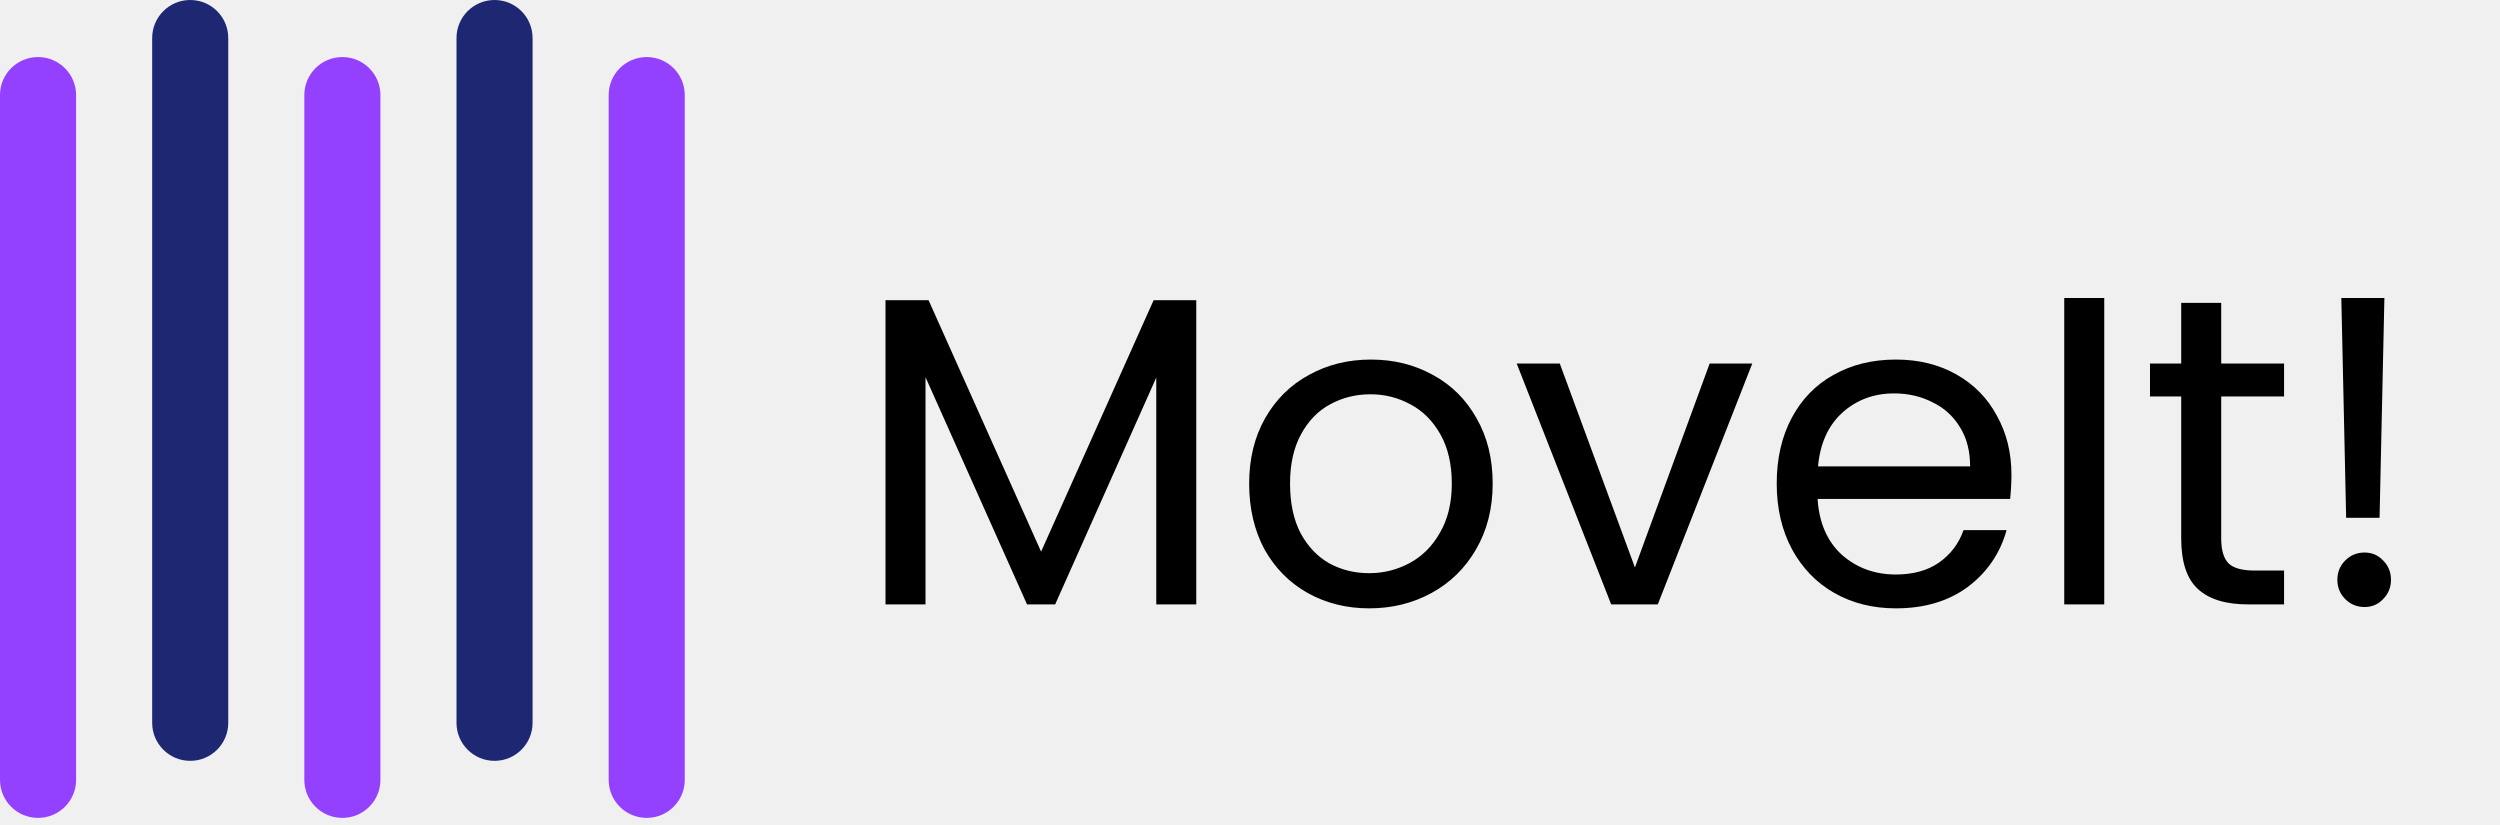
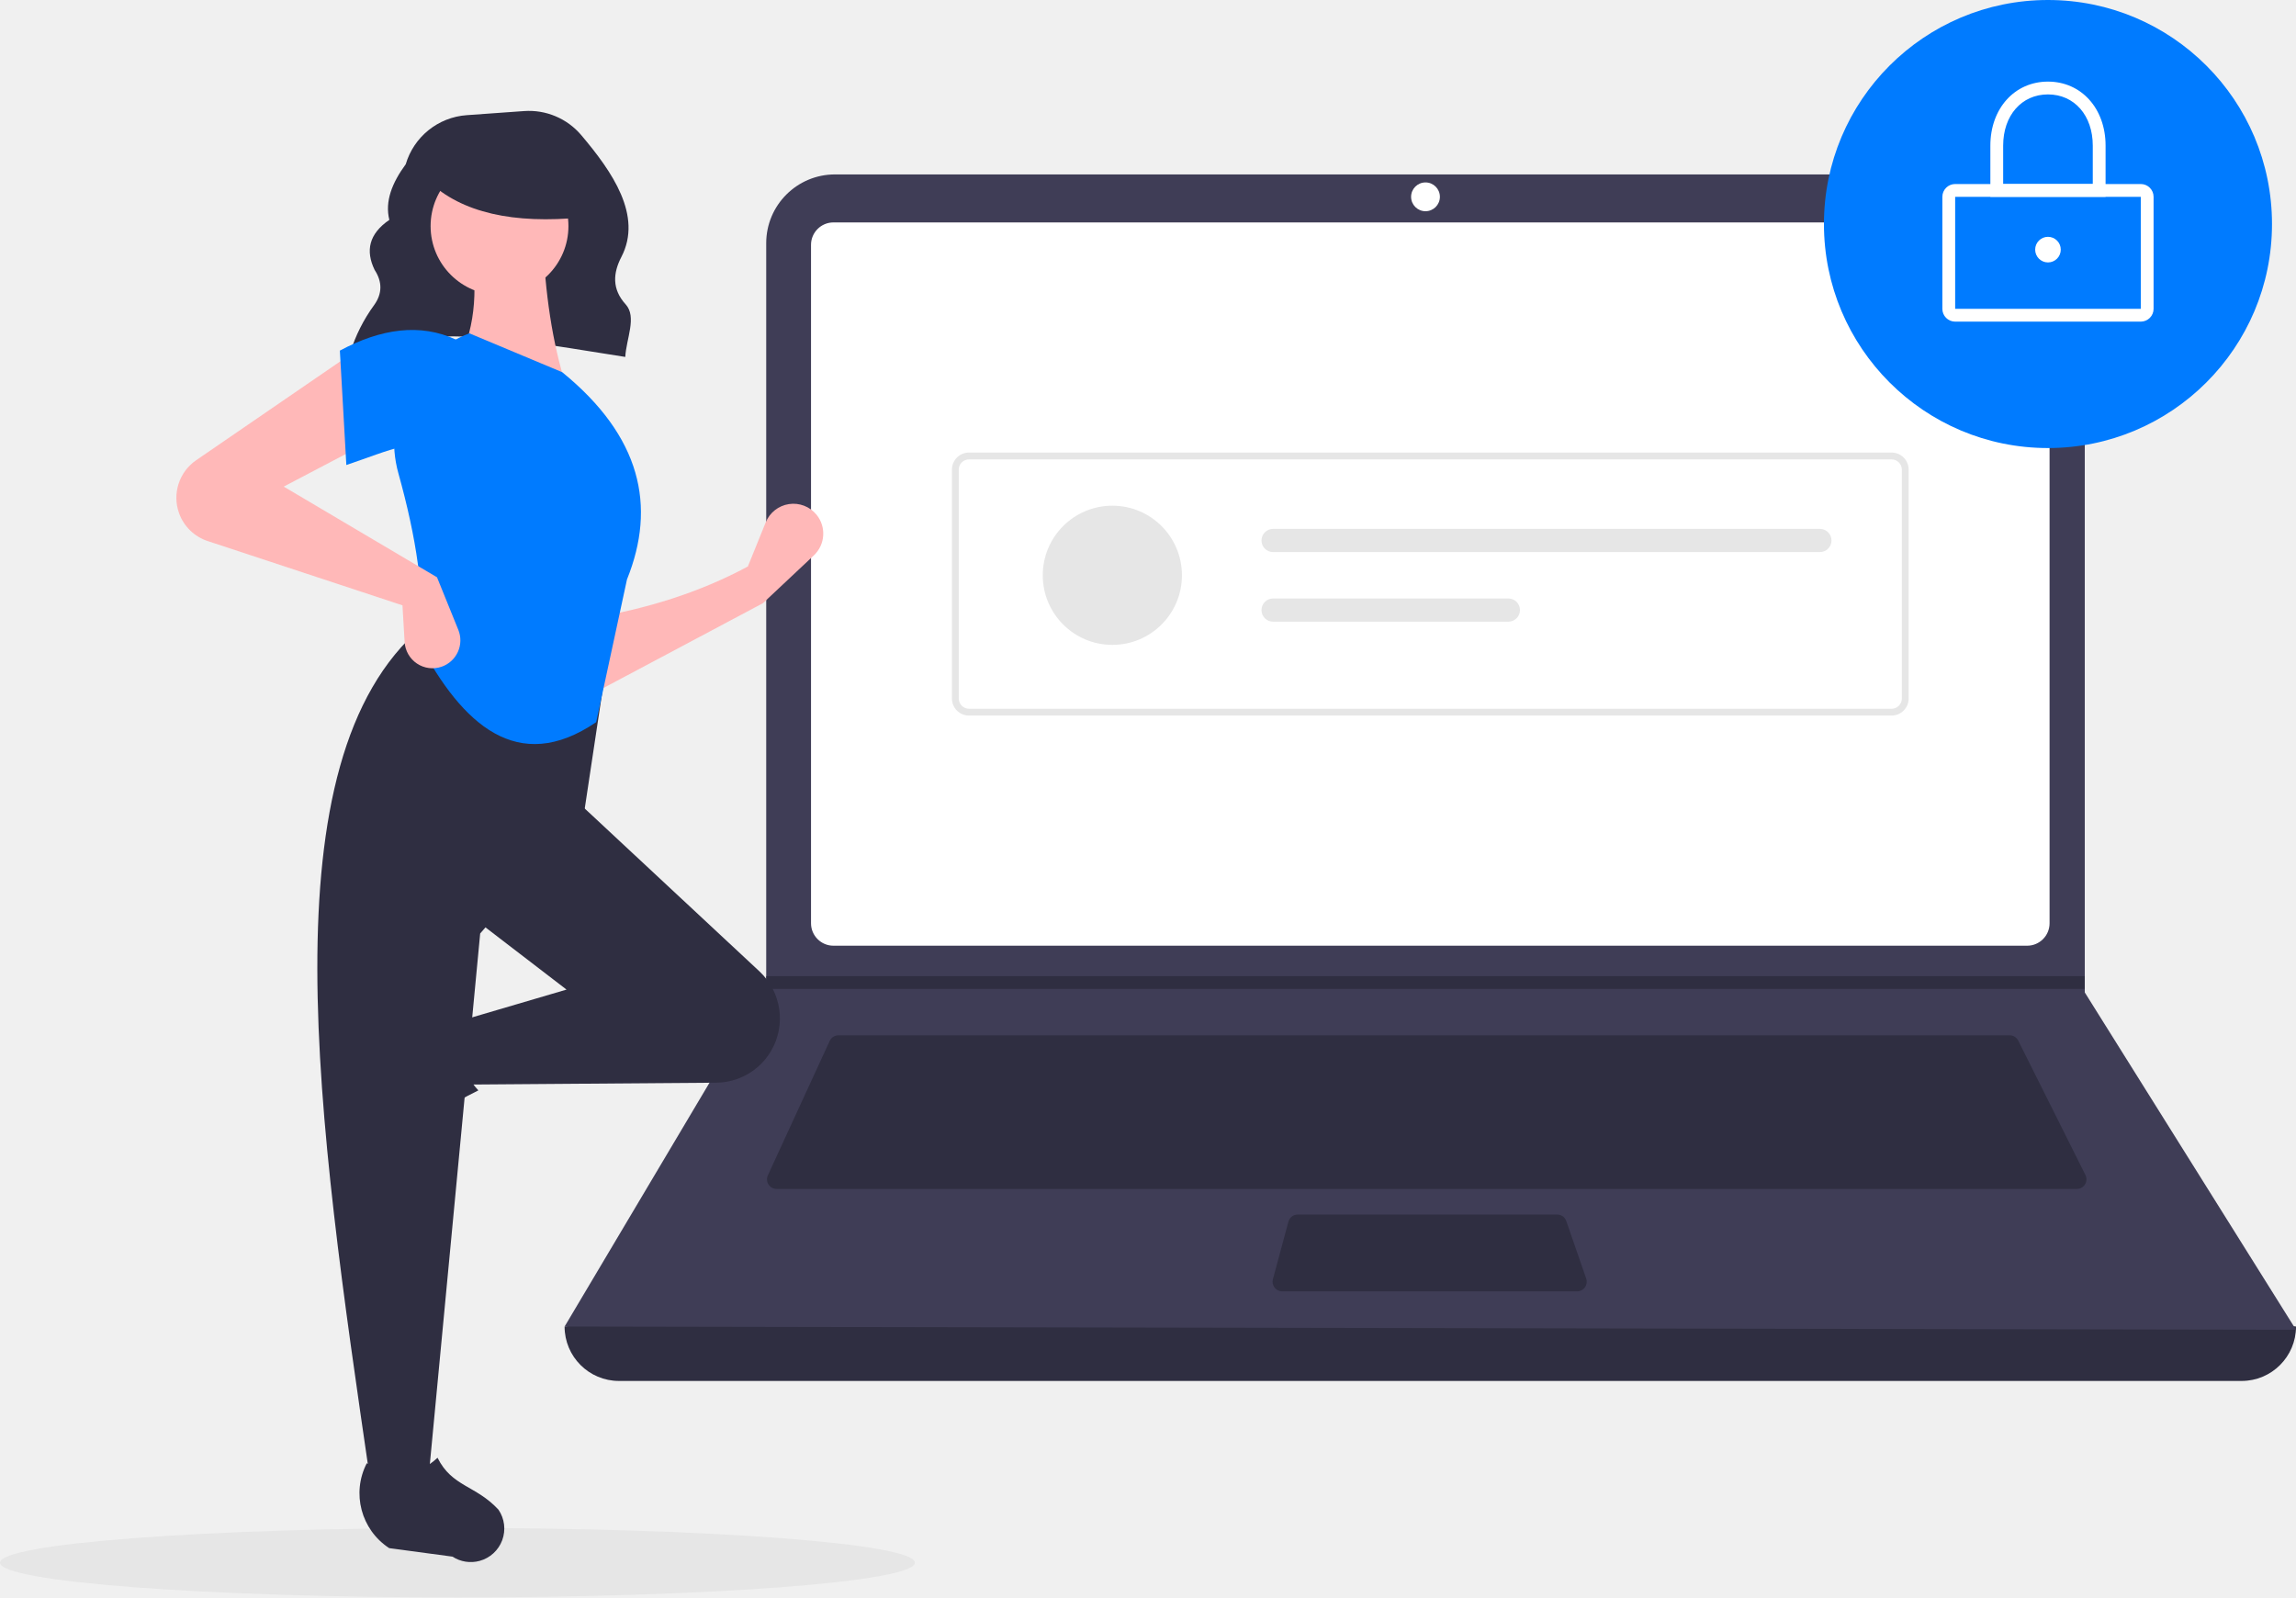
- <svg xmlns="http://www.w3.org/2000/svg" width="182" height="60" viewBox="0 0 182 60" fill="none">
-   <rect y="4.154" width="5.539" height="55.389" rx="2.769" fill="#9440FF" />
-   <rect x="22.155" y="4.154" width="5.539" height="55.389" rx="2.769" fill="#9440FF" />
-   <rect x="44.311" y="4.154" width="5.539" height="55.389" rx="2.769" fill="#9440FF" />
-   <rect x="11.078" width="5.539" height="55.389" rx="2.769" fill="#1E2772" />
-   <rect x="33.233" width="5.539" height="55.389" rx="2.769" fill="#1E2772" />
-   <path d="M87.088 21.856V44H84.176V27.488L76.816 44H74.768L67.376 27.456V44H64.464V21.856H67.6L75.792 40.16L83.984 21.856H87.088ZM99.674 44.288C98.032 44.288 96.538 43.915 95.195 43.168C93.872 42.421 92.826 41.365 92.058 40C91.312 38.613 90.939 37.013 90.939 35.2C90.939 33.408 91.323 31.829 92.091 30.464C92.88 29.077 93.947 28.021 95.29 27.296C96.635 26.549 98.138 26.176 99.802 26.176C101.467 26.176 102.971 26.549 104.315 27.296C105.659 28.021 106.715 29.067 107.483 30.432C108.272 31.797 108.667 33.387 108.667 35.2C108.667 37.013 108.261 38.613 107.451 40C106.661 41.365 105.584 42.421 104.219 43.168C102.853 43.915 101.339 44.288 99.674 44.288ZM99.674 41.728C100.72 41.728 101.701 41.483 102.619 40.992C103.536 40.501 104.272 39.765 104.827 38.784C105.403 37.803 105.691 36.608 105.691 35.2C105.691 33.792 105.413 32.597 104.859 31.616C104.304 30.635 103.579 29.909 102.683 29.44C101.787 28.949 100.816 28.704 99.77 28.704C98.704 28.704 97.722 28.949 96.826 29.44C95.952 29.909 95.248 30.635 94.715 31.616C94.181 32.597 93.915 33.792 93.915 35.2C93.915 36.629 94.171 37.835 94.683 38.816C95.216 39.797 95.92 40.533 96.794 41.024C97.669 41.493 98.629 41.728 99.674 41.728ZM119.023 41.312L124.463 26.464H127.567L120.687 44H117.295L110.415 26.464H113.551L119.023 41.312ZM146.433 34.56C146.433 35.115 146.401 35.701 146.337 36.32H132.321C132.427 38.048 133.014 39.403 134.081 40.384C135.169 41.344 136.481 41.824 138.017 41.824C139.275 41.824 140.321 41.536 141.153 40.96C142.006 40.363 142.603 39.573 142.945 38.592H146.081C145.611 40.277 144.673 41.653 143.265 42.72C141.857 43.765 140.107 44.288 138.017 44.288C136.353 44.288 134.859 43.915 133.537 43.168C132.235 42.421 131.211 41.365 130.465 40C129.718 38.613 129.345 37.013 129.345 35.2C129.345 33.387 129.707 31.797 130.433 30.432C131.158 29.067 132.171 28.021 133.473 27.296C134.795 26.549 136.31 26.176 138.017 26.176C139.681 26.176 141.153 26.539 142.433 27.264C143.713 27.989 144.694 28.992 145.377 30.272C146.081 31.531 146.433 32.96 146.433 34.56ZM143.425 33.952C143.425 32.843 143.179 31.893 142.689 31.104C142.198 30.293 141.526 29.685 140.673 29.28C139.841 28.853 138.913 28.64 137.889 28.64C136.417 28.64 135.158 29.109 134.113 30.048C133.089 30.987 132.502 32.288 132.353 33.952H143.425ZM153.189 21.696V44H150.277V21.696H153.189ZM161.704 28.864V39.2C161.704 40.053 161.885 40.661 162.248 41.024C162.61 41.365 163.24 41.536 164.135 41.536H166.28V44H163.656C162.034 44 160.818 43.627 160.008 42.88C159.197 42.133 158.792 40.907 158.792 39.2V28.864H156.52V26.464H158.792V22.048H161.704V26.464H166.28V28.864H161.704ZM173.584 21.696L173.232 37.696H170.8L170.448 21.696H173.584ZM172.144 44.192C171.589 44.192 171.12 44 170.736 43.616C170.352 43.232 170.16 42.763 170.16 42.208C170.16 41.653 170.352 41.184 170.736 40.8C171.12 40.416 171.589 40.224 172.144 40.224C172.677 40.224 173.125 40.416 173.488 40.8C173.872 41.184 174.064 41.653 174.064 42.208C174.064 42.763 173.872 43.232 173.488 43.616C173.125 44 172.677 44.192 172.144 44.192Z" fill="black" />
+ <svg xmlns="http://www.w3.org/2000/svg" width="793" height="551.732" viewBox="0 0 793 551.732" role="img" artist="Katerina Limpitsouni" source="https://undraw.co/">
+   <ellipse cx="158" cy="539.732" rx="158" ry="12" fill="#e6e6e6" />
+   <path d="M324.272,296.554c27.497-11.695,61.744-4.285,95.191.858.311-6.228,4.084-13.808.132-18.153-4.801-5.279-4.359-10.825-1.47-16.404,7.388-14.265-3.197-29.444-13.884-42.065a23.669,23.669,0,0,0-19.755-8.292l-19.797,1.414A23.709,23.709,0,0,0,343.635,230.859v0c-4.727,6.429-7.257,12.841-5.664,19.219-7.081,4.839-8.27,10.68-5.089,17.264,2.698,4.146,2.669,8.182-.123,12.106a55.891,55.891,0,0,0-8.31,16.506Z" transform="translate(-203.5 -174.1342)" fill="#2f2e41" />
+   <path d="M977.709,651.097H417.291A18.791,18.791,0,0,1,398.5,632.306h0q304.727-35.415,598,0h0A18.791,18.791,0,0,1,977.709,651.097Z" transform="translate(-203.5 -174.1342)" fill="#2f2e41" />
+   <path d="M996.5,633.412l-598-1.105,69.306-116.616.332-.553V258.131a23.752,23.752,0,0,1,23.754-23.754H899.792a23.752,23.752,0,0,1,23.754,23.754V516.906Z" transform="translate(-203.5 -174.1342)" fill="#3f3d56" />
+   <path d="M491.35,250.957a7.746,7.746,0,0,0-7.738,7.738V493.031a7.747,7.747,0,0,0,7.738,7.738H903.65a7.747,7.747,0,0,0,7.738-7.738V258.694a7.747,7.747,0,0,0-7.738-7.738Z" transform="translate(-203.5 -174.1342)" fill="#fff" />
+   <path d="M493.078,531.718a3.325,3.325,0,0,0-3.013,1.93l-21.355,46.425a3.316,3.316,0,0,0,3.012,4.702H920.814a3.316,3.316,0,0,0,2.965-4.799L900.567,533.551a3.299,3.299,0,0,0-2.965-1.833Z" transform="translate(-203.5 -174.1342)" fill="#2f2e41" />
+   <circle cx="492.342" cy="67.98" r="4.974" fill="#fff" />
+   <path d="M651.7,593.619a3.321,3.321,0,0,0-3.202,2.454l-5.357,19.896a3.316,3.316,0,0,0,3.202,4.179h101.874a3.315,3.315,0,0,0,3.133-4.401l-6.887-19.896a3.318,3.318,0,0,0-3.134-2.231Z" transform="translate(-203.5 -174.1342)" fill="#2f2e41" />
+   <polygon points="720.046 337.135 720.046 341.556 264.306 341.556 264.649 341.004 264.649 337.135 720.046 337.135" fill="#2f2e41" />
+   <circle cx="707.335" cy="77.375" r="77.375" fill="#007BFF" />
+   <path d="M942.89,285.223H878.779a4.426,4.426,0,0,1-4.421-4.421V242.114a4.426,4.426,0,0,1,4.421-4.421H942.89a4.426,4.426,0,0,1,4.421,4.421v38.688A4.426,4.426,0,0,1,942.89,285.223Zm-64.111-43.109v38.688h64.114L942.89,242.114Z" transform="translate(-203.5 -174.1342)" fill="#fff" />
+   <path d="M930.731,242.114h-39.793V224.428c0-12.81,8.368-22.107,19.896-22.107s19.896,9.297,19.896,22.107Zm-35.372-4.421h30.95V224.428c0-10.413-6.363-17.686-15.475-17.686s-15.475,7.273-15.475,17.686Z" transform="translate(-203.5 -174.1342)" fill="#fff" />
+   <circle cx="707.335" cy="86.218" r="4.421" fill="#fff" />
+   <path d="M856.82,421.284H538.18a5.908,5.908,0,0,1-5.901-5.901V336.342a5.908,5.908,0,0,1,5.901-5.901H856.82a5.908,5.908,0,0,1,5.901,5.901V415.383A5.908,5.908,0,0,1,856.82,421.284Zm-318.64-88.482a3.544,3.544,0,0,0-3.54,3.54V415.383a3.544,3.544,0,0,0,3.54,3.54H856.82a3.544,3.544,0,0,0,3.54-3.54V336.342a3.544,3.544,0,0,0-3.54-3.54Z" transform="translate(-203.5 -174.1342)" fill="#e6e6e6" />
+   <circle cx="384.19" cy="198.695" r="24.036" fill="#e6e6e6" />
+   <path d="M643.203,356.805a4.006,4.006,0,1,0,0,8.012H832.061a4.006,4.006,0,0,0,0-8.012Z" transform="translate(-203.5 -174.1342)" fill="#e6e6e6" />
+   <path d="M643.203,380.842a4.006,4.006,0,1,0,0,8.012H724.469a4.006,4.006,0,1,0,0-8.012Z" transform="translate(-203.5 -174.1342)" fill="#e6e6e6" />
+   <path d="M467.022,382.462,408.119,413.778l-.746-26.096c19.226-3.209,37.517-8.797,54.429-17.895l6.16-15.22a10.318,10.318,0,0,1,17.536-2.678l0,0a10.318,10.318,0,0,1-.908,14.069Z" transform="translate(-203.5 -174.1342)" fill="#ffb8b8" />
+   <path d="M323.098,563.267v0a11.574,11.574,0,0,1,1.469-9.363l12.939-19.858a22.612,22.612,0,0,1,29.335-7.739h0c-5.438,9.256-4.68,17.377,1.878,24.434a117.631,117.631,0,0,0-27.936,19.045A11.574,11.574,0,0,1,323.098,563.267Z" transform="translate(-203.5 -174.1342)" fill="#2f2e41" />
+   <path d="M469.705,537.303l0,0a22.203,22.203,0,0,1-18.871,10.779l-85.96.651-3.728-21.623,38.026-11.184-32.061-24.605L402.154,450.313l63.65,59.324A22.203,22.203,0,0,1,469.705,537.303Z" transform="translate(-203.5 -174.1342)" fill="#2f2e41" />
+   <path d="M351.453,685.179H331.321c-18.075-123.898-36.474-248.142,17.895-294.515l64.122,10.439L405.136,455.532l-35.789,41.008Z" transform="translate(-203.5 -174.1342)" fill="#2f2e41" />
+   <path d="M369.149,713.246h0a11.574,11.574,0,0,1-9.363-1.469l-21.859-2.938a22.612,22.612,0,0,1-7.741-29.335v0c9.257,5.437,17.377,4.679,24.434-1.879,4.986,10.067,13.201,9.453,21.047,17.935A11.574,11.574,0,0,1,369.149,713.246Z" transform="translate(-203.5 -174.1342)" fill="#2f2e41" />
+   <path d="M399.172,307.902l-37.28-8.947c6.192-12.674,6.702-26.776,3.728-41.754l25.351-.746C391.764,275.08,394.167,292.481,399.172,307.902Z" transform="translate(-203.5 -174.1342)" fill="#ffb8b8" />
+   <path d="M409.418,423.552c-27.139,18.493-46.314.633-60.947-26.923,2.033-16.862-1.259-37.041-7.357-58.966a40.138,40.138,0,0,1,24.506-48.401h0l32.061,13.421c27.224,22.19,32.582,46.227,22.368,71.578Z" transform="translate(-203.5 -174.1342)" fill="#007BFF" />
+   <path d="M331.321,326.542,301.497,342.2l52.938,31.316,7.366,18.17a9.637,9.637,0,0,1-5.789,12.731h0a9.637,9.637,0,0,1-12.762-8.544l-.745-12.663-67.284-22.204a15.733,15.733,0,0,1-9.873-9.611v0a15.733,15.733,0,0,1,5.903-18.303l54.105-37.118Z" transform="translate(-203.5 -174.1342)" fill="#ffb8b8" />
+   <path d="M361.146,329.524c-12.439-5.451-23.749.47-38.026,5.219l-2.237-39.517c14.176-7.556,27.692-9.593,40.263-3.728Z" transform="translate(-203.5 -174.1342)" fill="#007BFF" />
+   <circle cx="172.525" cy="78.093" r="23.802" fill="#ffb8b8" />
+   <path d="M404.5,249.224c-23.566,2.308-41.523-1.546-53-12.52v-8.838h51Z" transform="translate(-203.5 -174.1342)" fill="#2f2e41" />
</svg>
